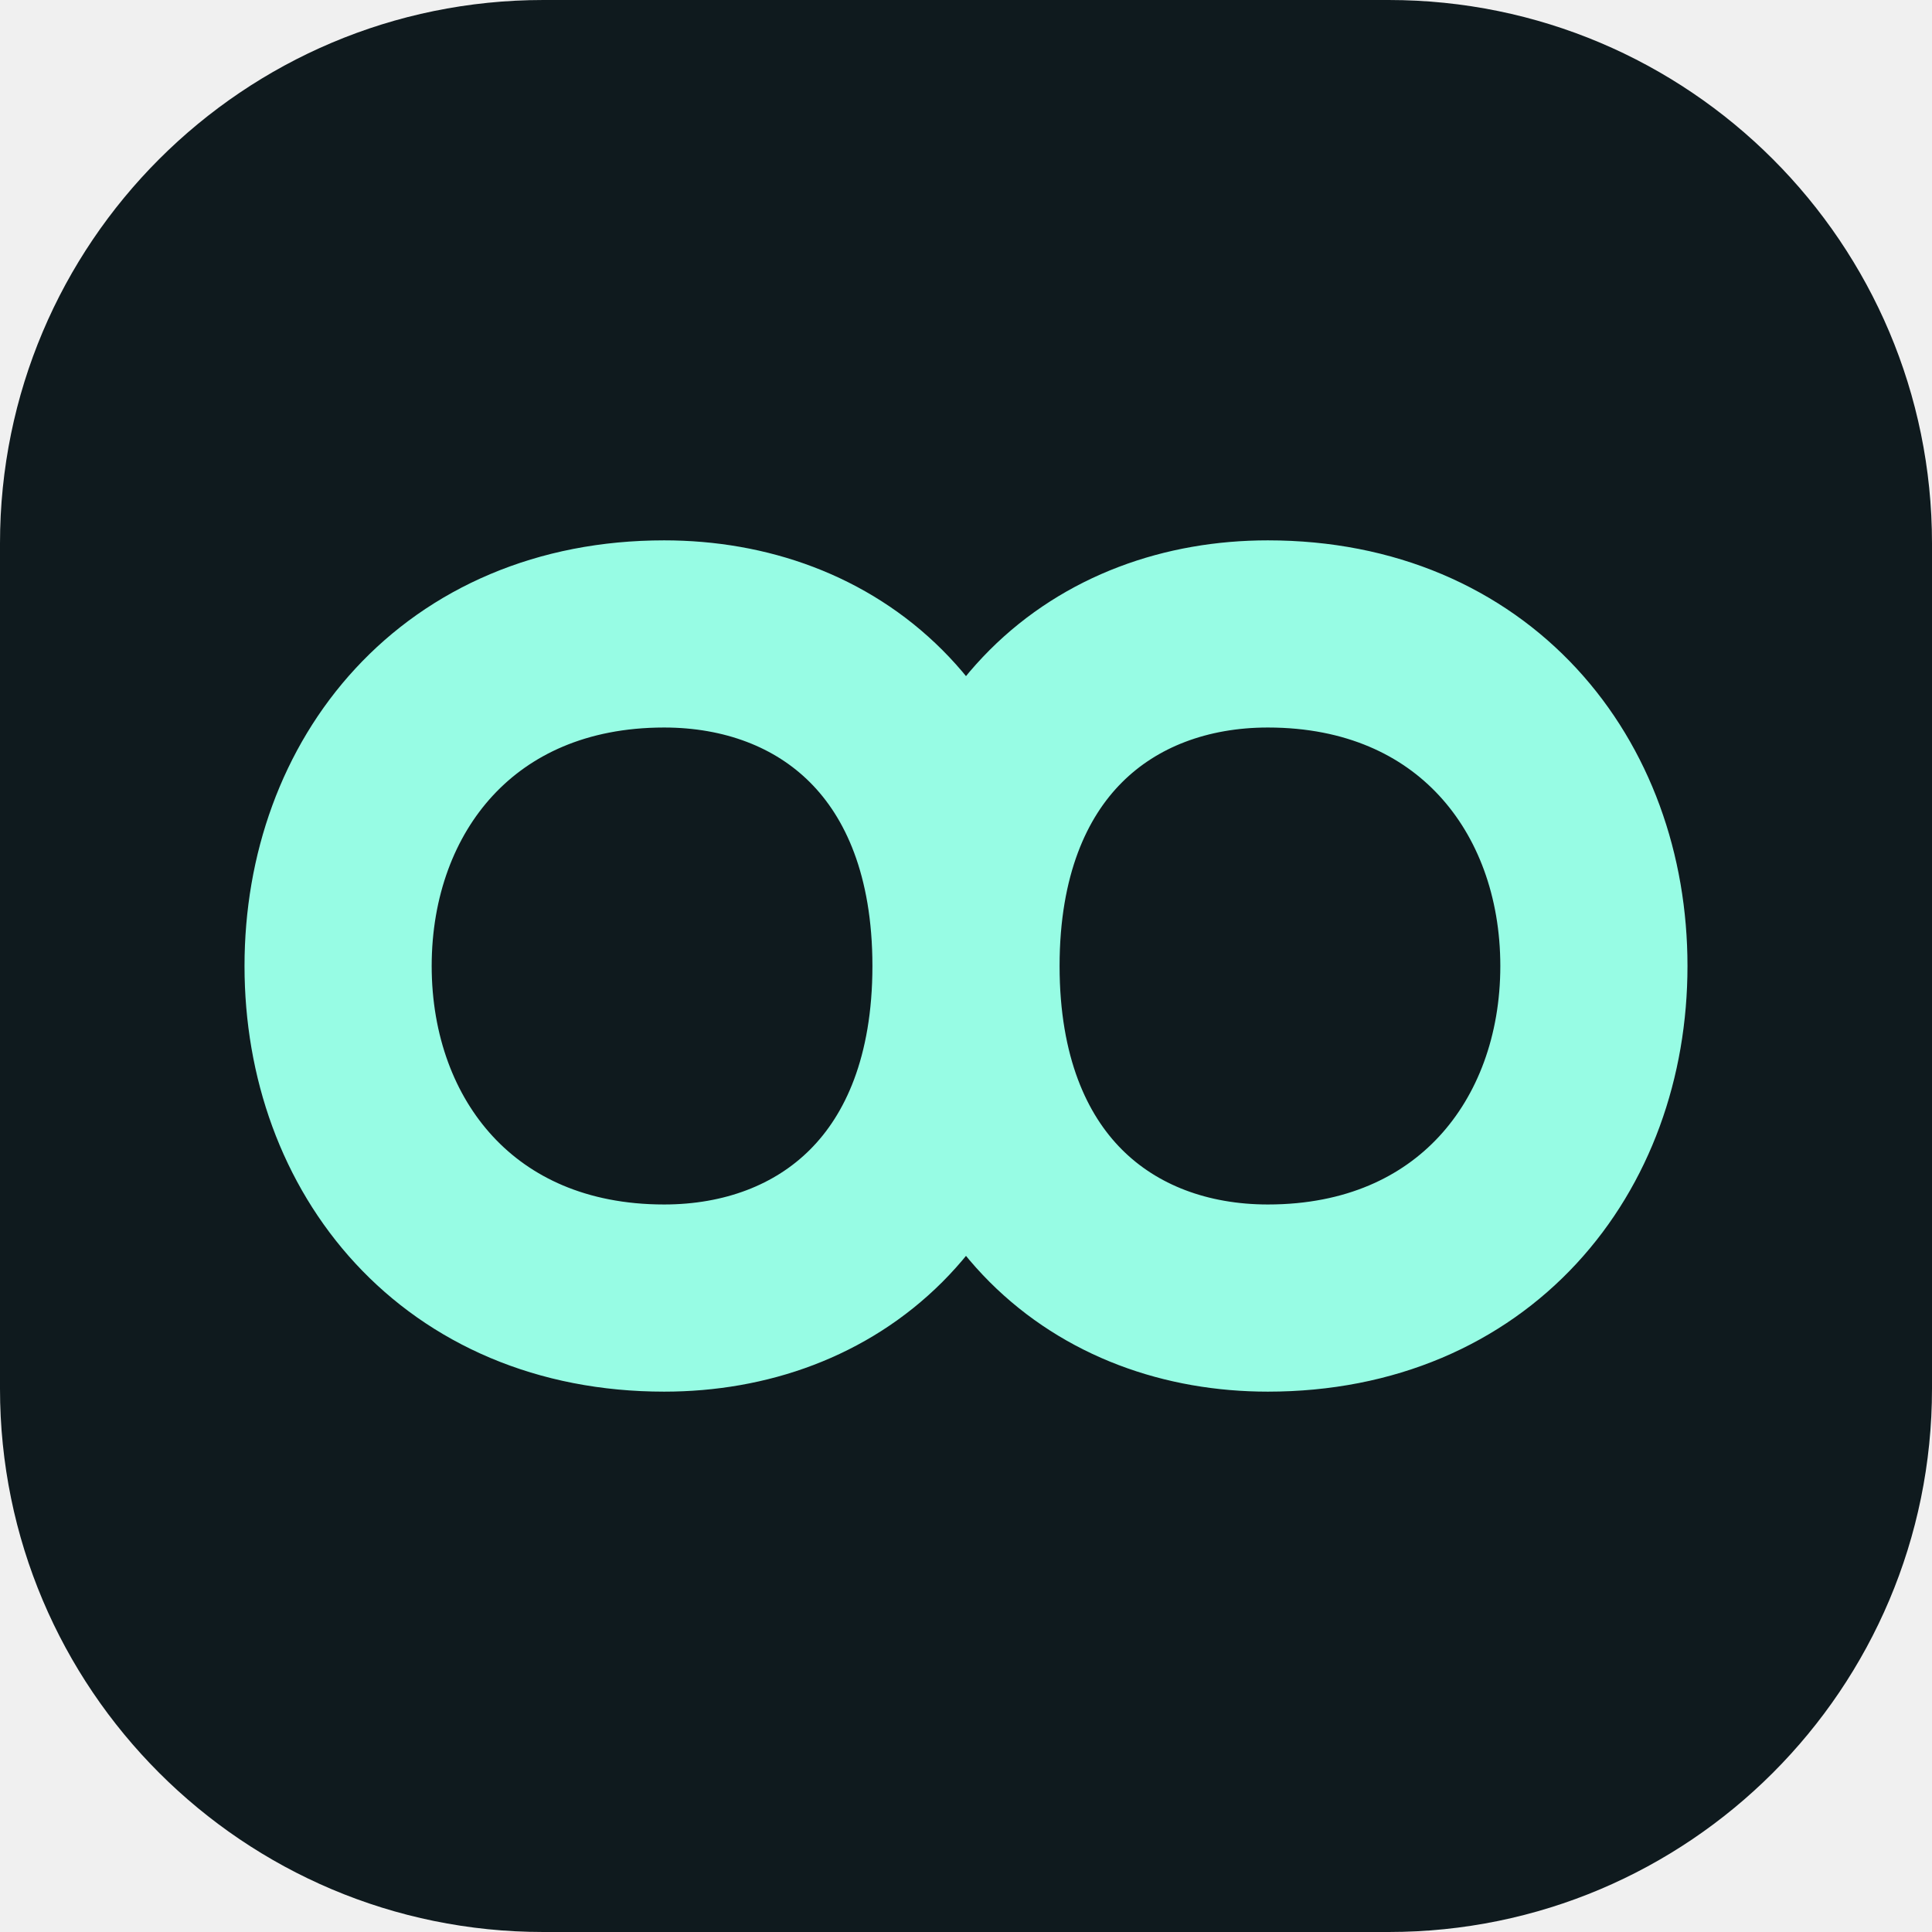
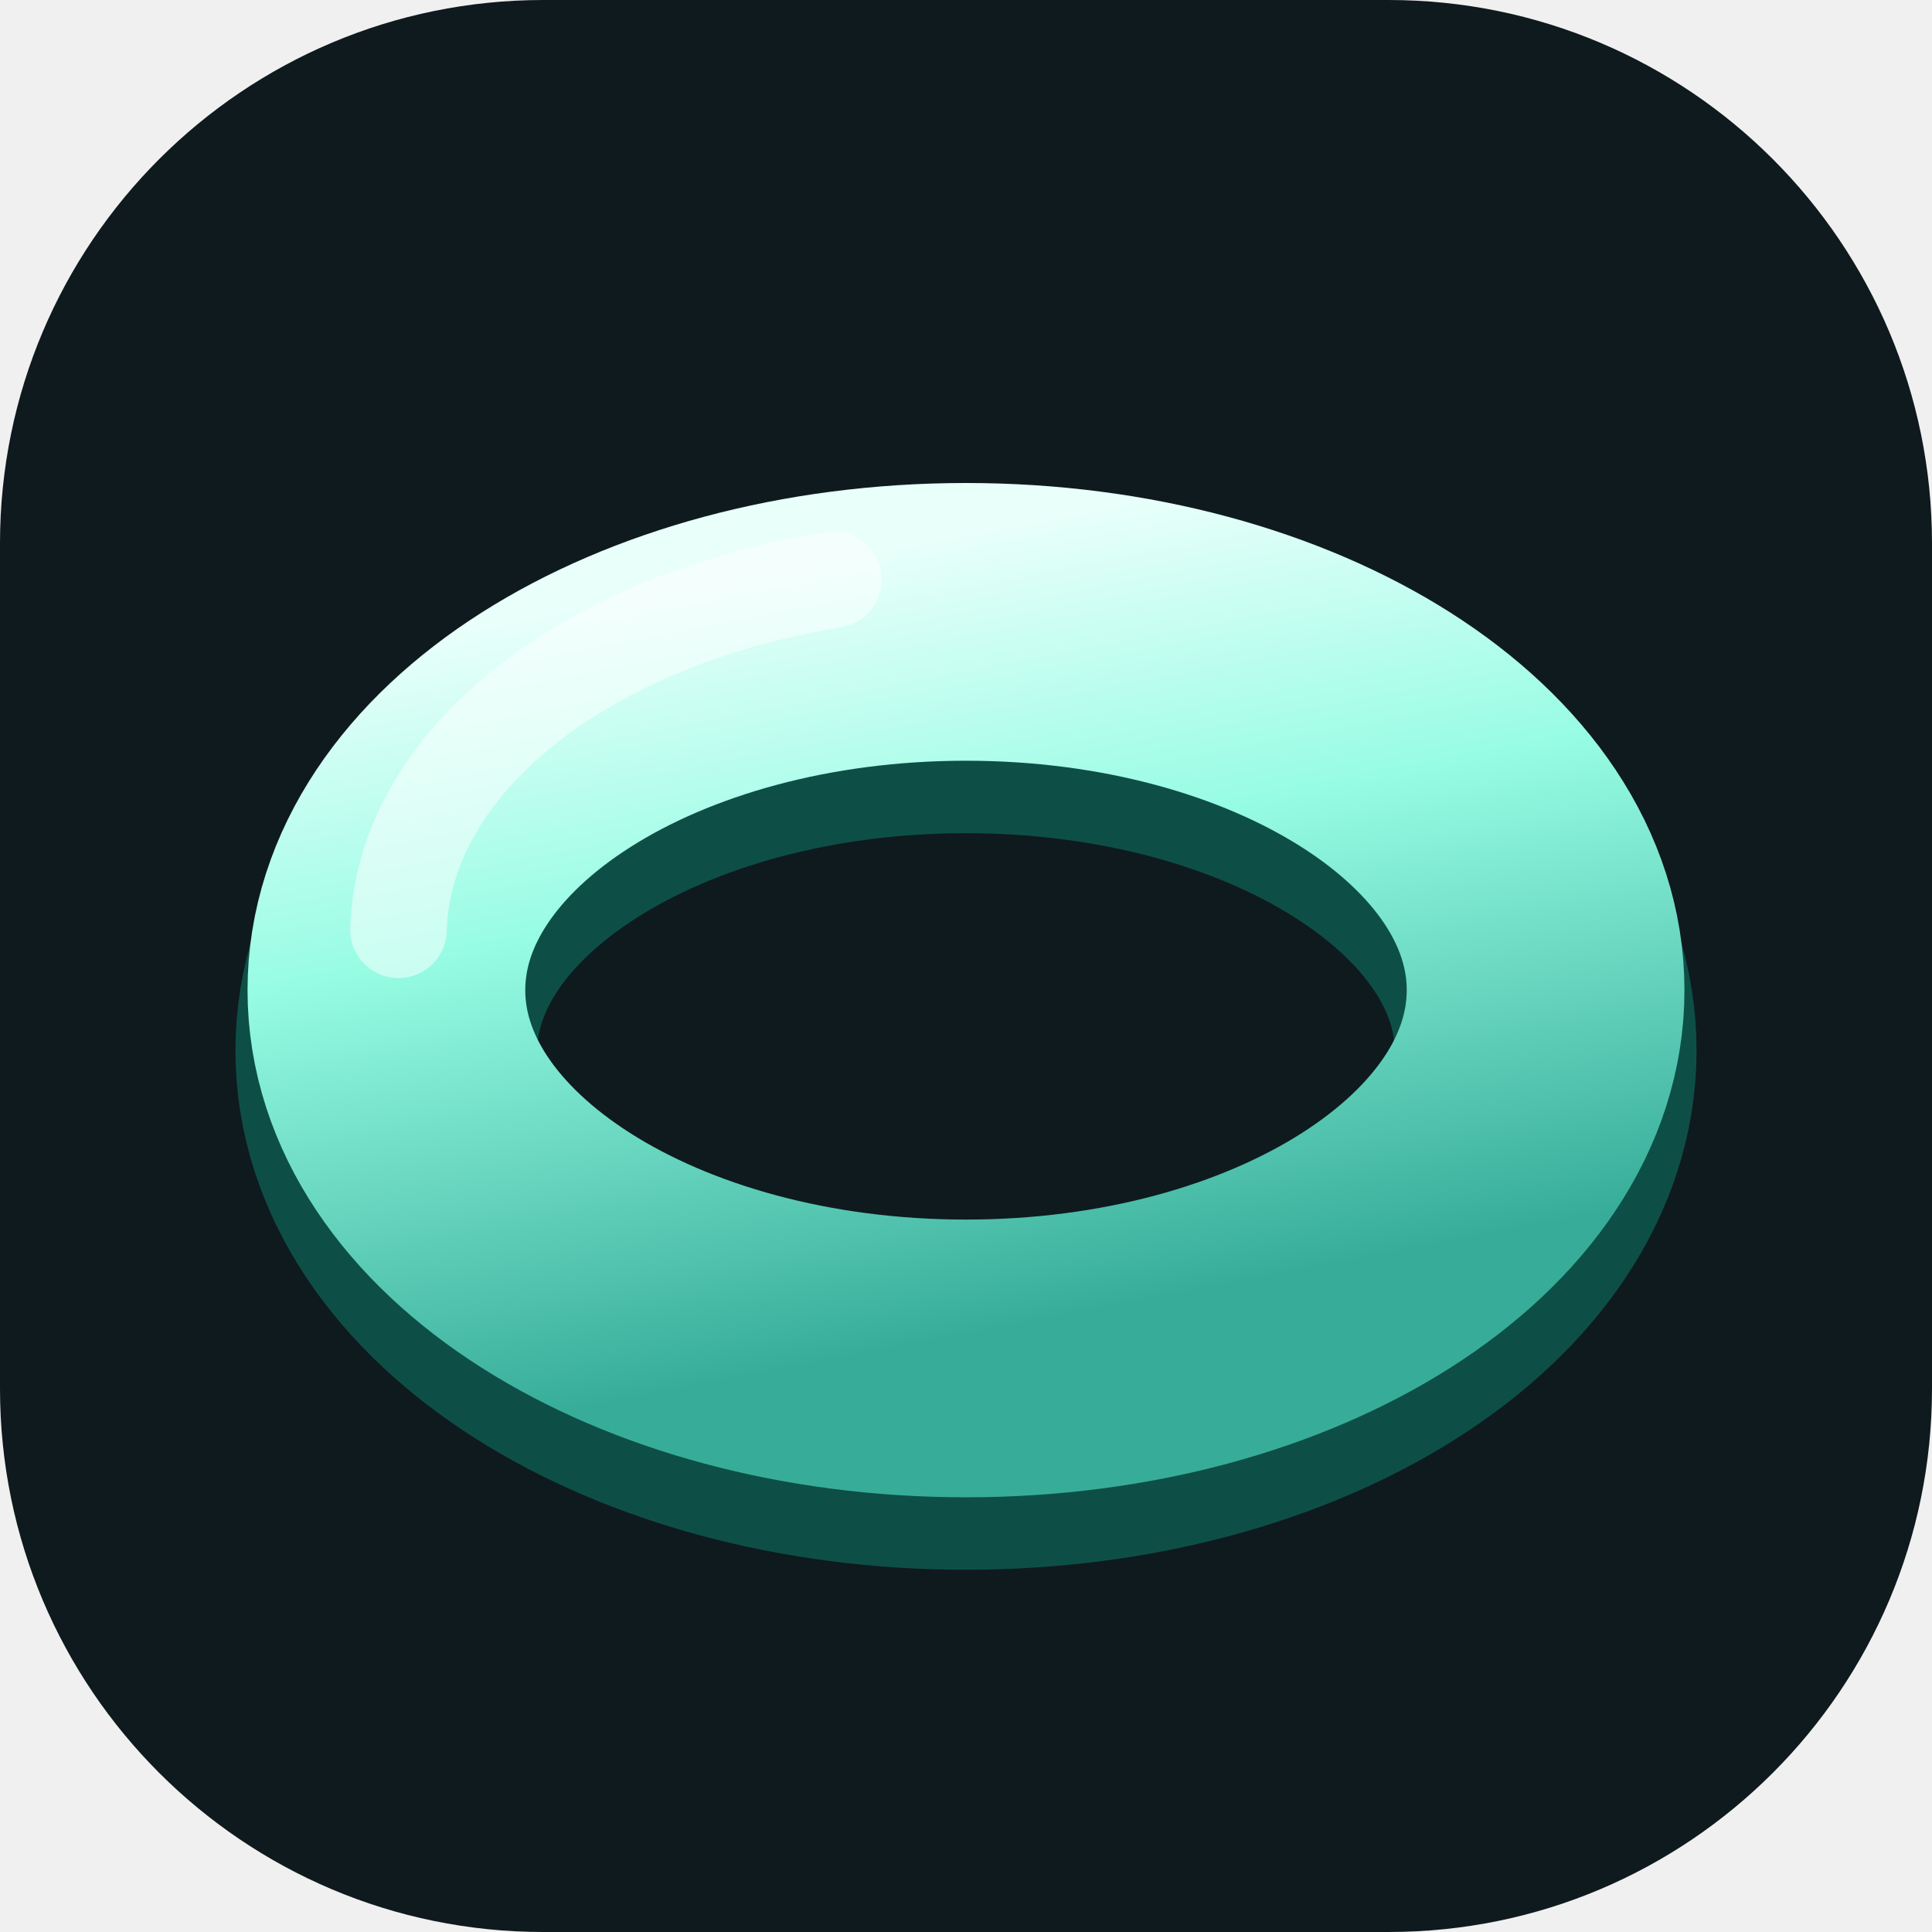
<svg xmlns="http://www.w3.org/2000/svg" viewBox="0 0 32 32">
+   <defs>
+     <linearGradient id="tube" x1="0.1" y1="0" x2="0.4" y2="1">
+       <stop offset="0%" stop-color="#e8fffa" />
+       <stop offset="40%" stop-color="#97fce4" />
+       <stop offset="100%" stop-color="#37ad99" />
+     </linearGradient>
+   </defs>
  <rect width="32" height="32" rx="9" fill="#0f1a1e" />
-   <path d="M16,16 C16,12.3 13.7,10.5 11,10.5 C7.6,10.5 5.6,13 5.6,16 C5.6,19 7.6,21.5 11,21.5 C13.7,21.5 16,19.7 16,16 C16,12.3 18.3,10.5 21,10.5 C24.4,10.5 26.4,13 26.4,16 C26.4,19 24.4,21.5 21,21.5 C18.3,21.5 16,19.7 16,16 Z" fill="none" stroke="#97fce4" stroke-width="3.1" stroke-linecap="round" />
+   <ellipse cx="16" cy="17.4" rx="9.6" ry="6.1" fill="none" stroke="#0d4f47" stroke-width="5" />
+   <ellipse cx="16" cy="16.4" rx="9.6" ry="6.1" fill="none" stroke="url(#tube)" stroke-width="4.6" />
+   <path d="M6.6 15.4 a9.6 6.1 0 0 1 7.2 -5.8" fill="none" stroke="#ffffff" stroke-opacity="0.5" stroke-width="1.6" stroke-linecap="round" />
</svg>
